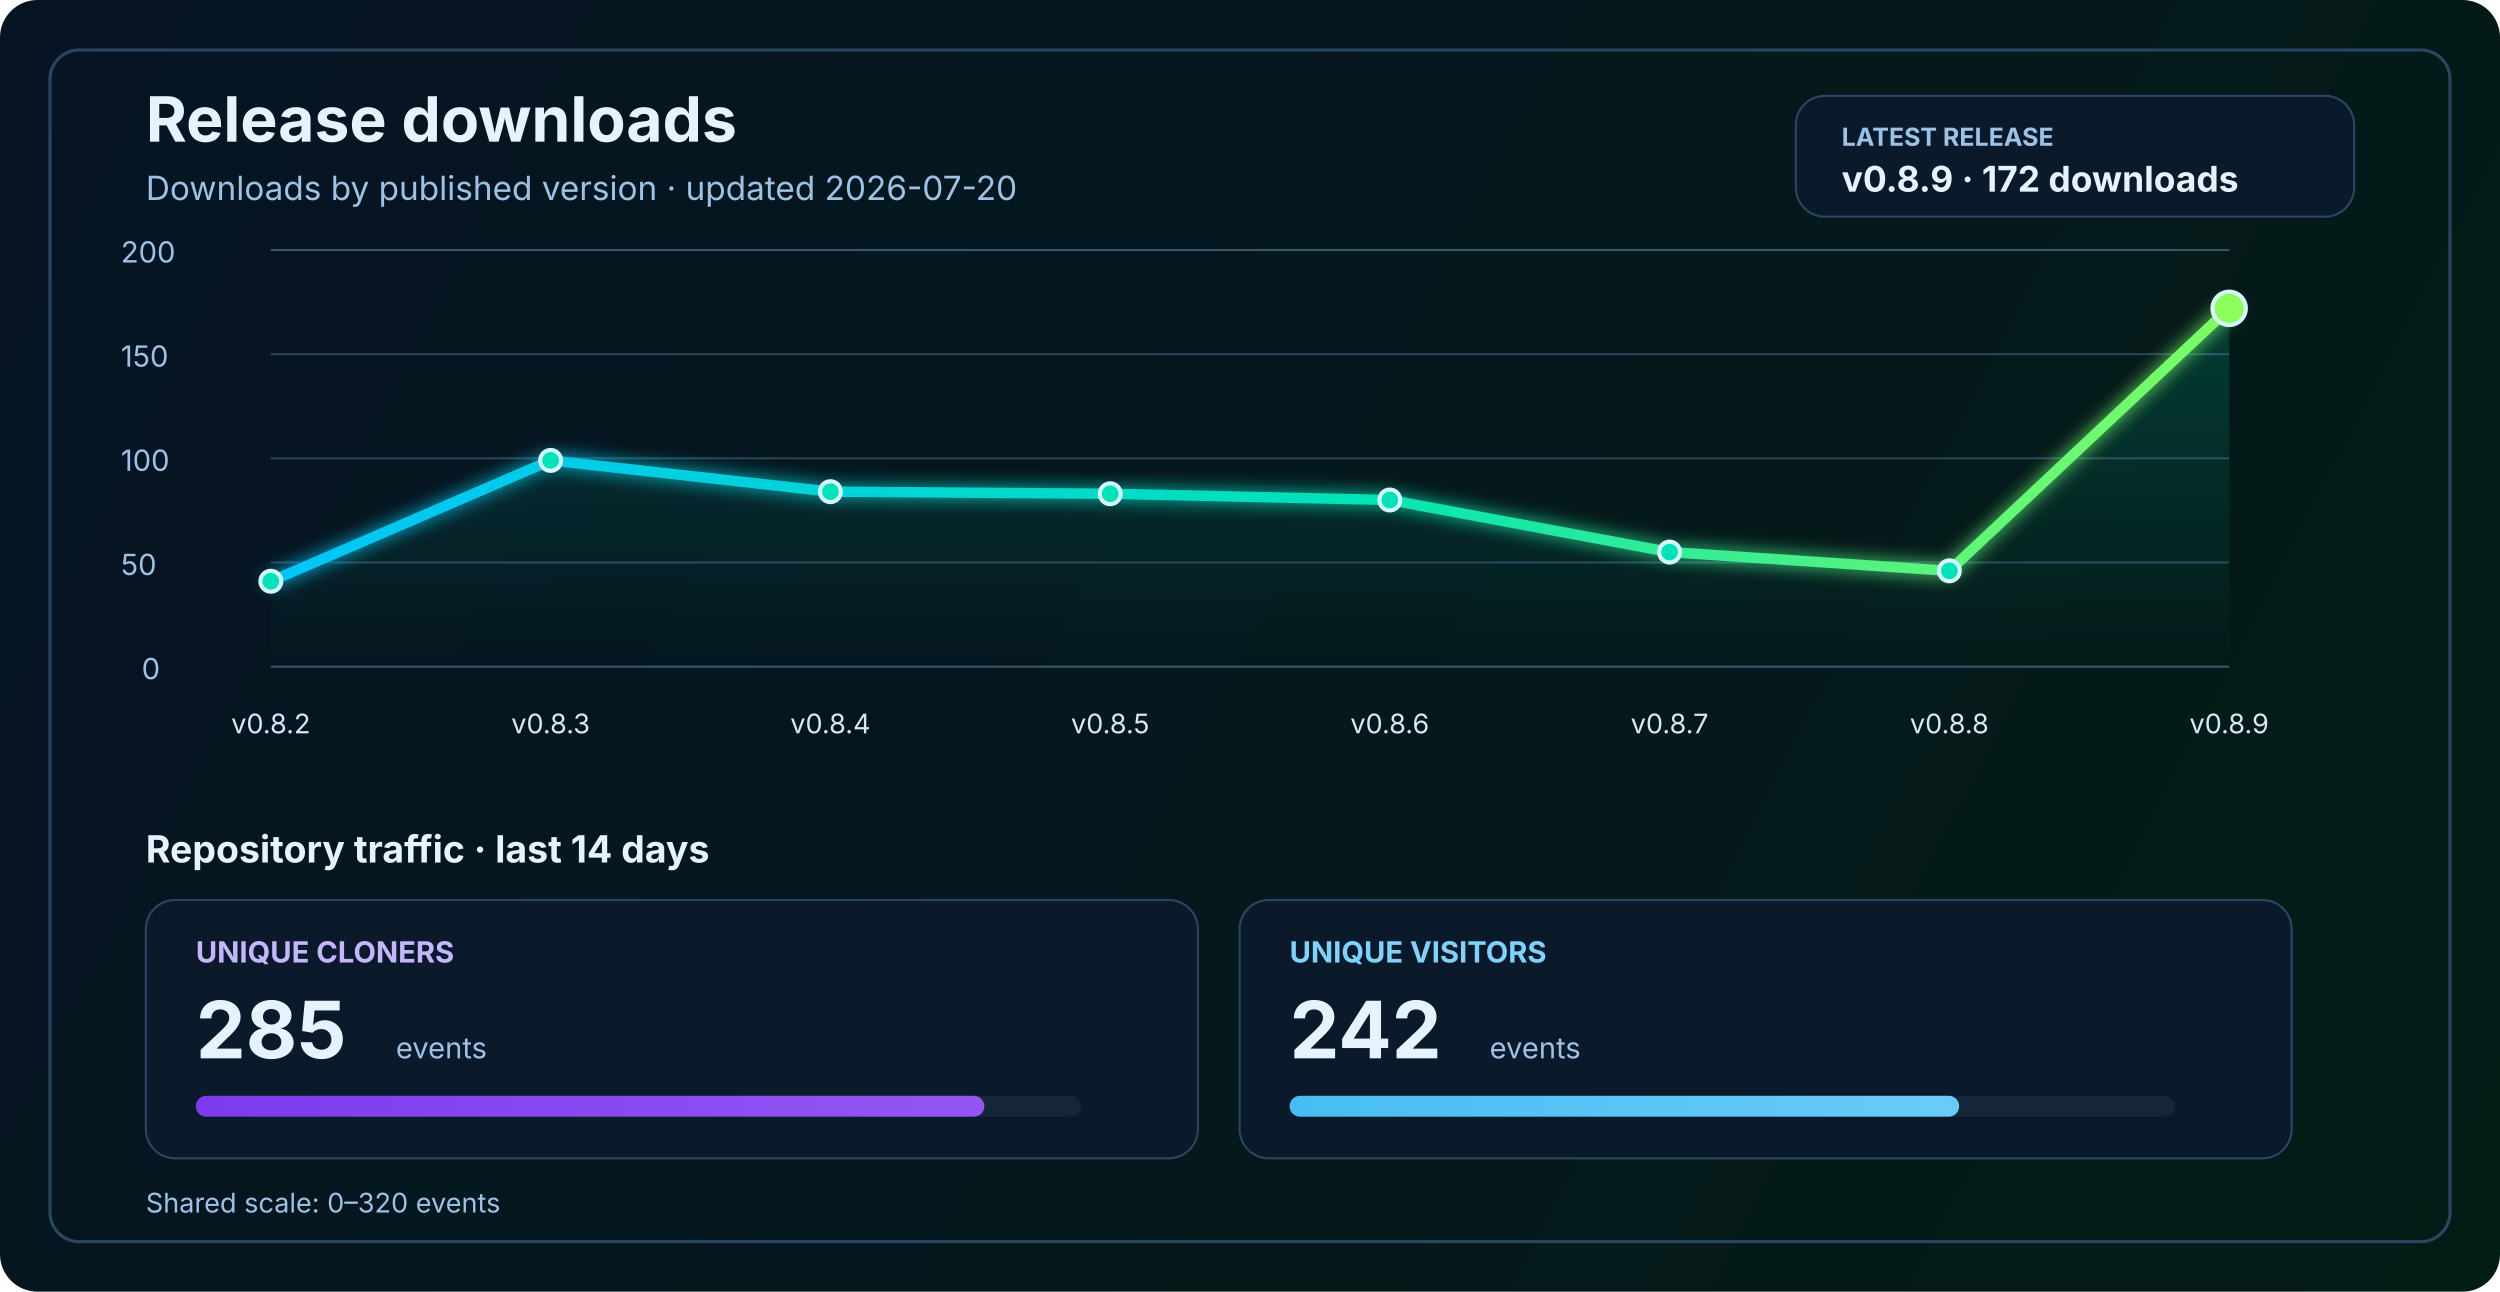
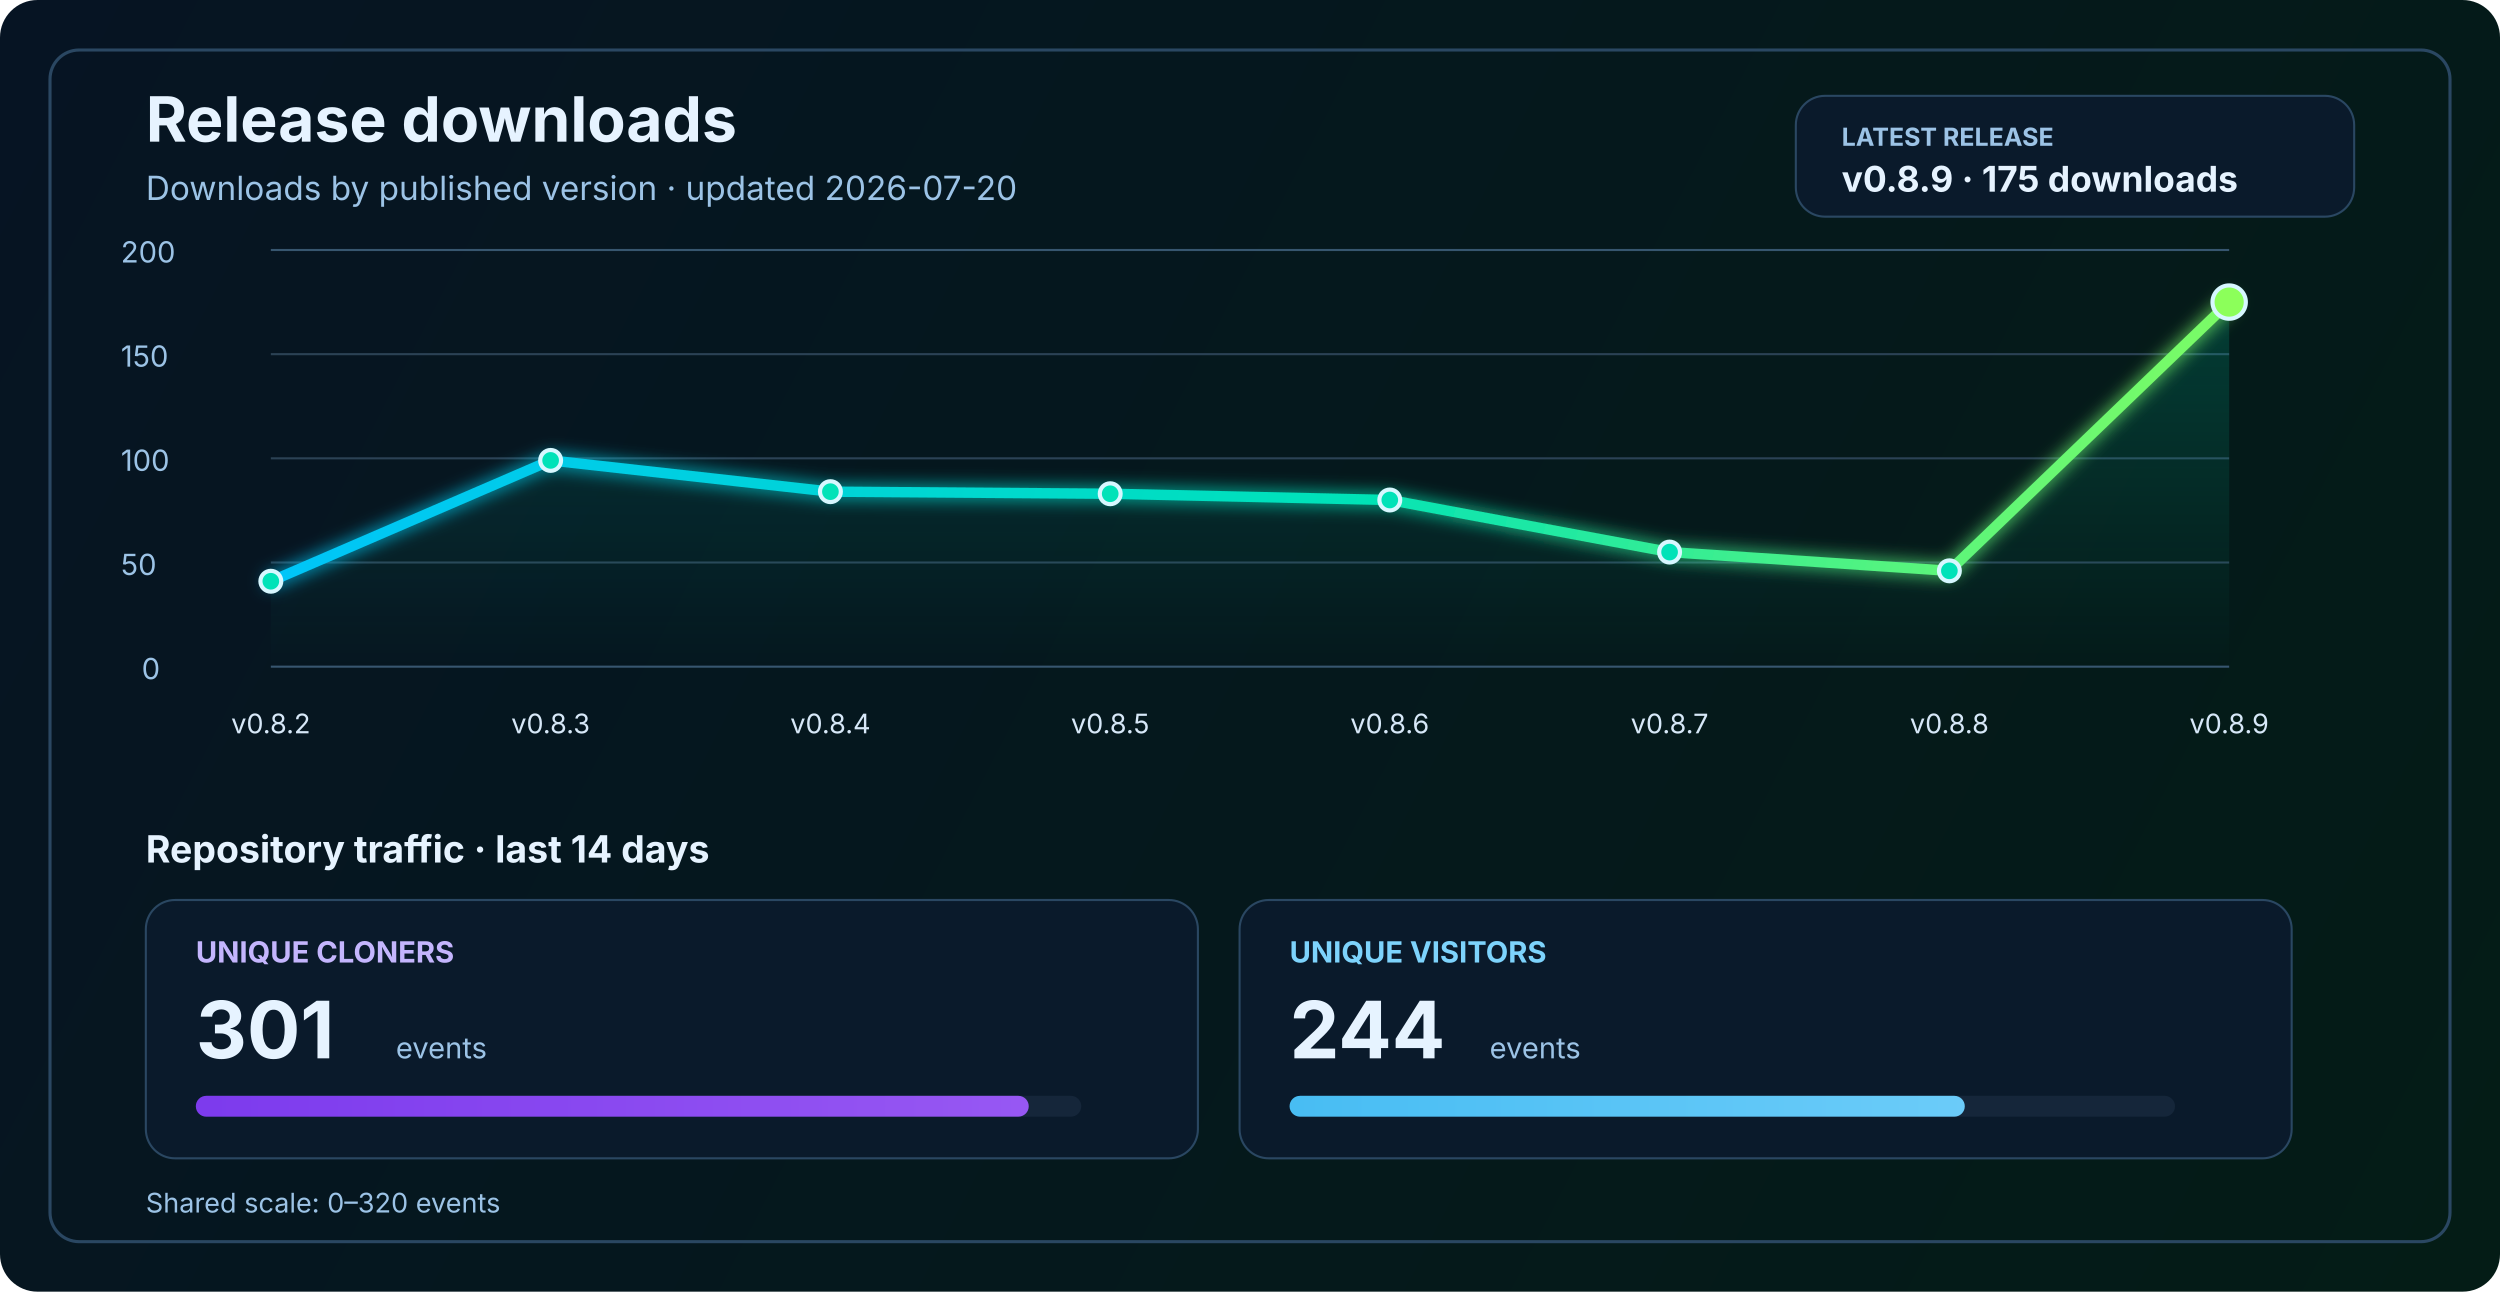
<svg xmlns="http://www.w3.org/2000/svg" width="1200" height="620" viewBox="0 0 1200 620" fill="none" role="img" aria-labelledby="title desc">
  <defs>
    <linearGradient id="bg" x1="0" y1="0" x2="1200" y2="620" gradientUnits="userSpaceOnUse">
      <stop stop-color="#061423" />
      <stop offset="1" stop-color="#041C16" />
    </linearGradient>
    <linearGradient id="line" x1="130" y1="86" x2="1070" y2="340" gradientUnits="userSpaceOnUse">
      <stop stop-color="#00C2FF" />
      <stop offset="0.55" stop-color="#00E2B8" />
      <stop offset="1" stop-color="#8CFF5A" />
    </linearGradient>
    <linearGradient id="area" x1="0" y1="120" x2="0" y2="320" gradientUnits="userSpaceOnUse">
      <stop stop-color="#00E2B8" stop-opacity="0.20" />
      <stop offset="1" stop-color="#00E2B8" stop-opacity="0" />
    </linearGradient>
    <linearGradient id="cloneFill" x1="86" y1="450" x2="1110" y2="450" gradientUnits="userSpaceOnUse">
      <stop stop-color="#7C3AED" />
      <stop offset="1" stop-color="#C084FC" />
    </linearGradient>
    <linearGradient id="viewFill" x1="86" y1="482" x2="1110" y2="482" gradientUnits="userSpaceOnUse">
      <stop stop-color="#0EA5E9" />
      <stop offset="1" stop-color="#7DD3FC" />
    </linearGradient>
    <filter id="glow" x="-50%" y="-50%" width="200%" height="200%">
      <feGaussianBlur stdDeviation="4" result="blur" />
      <feMerge>
        <feMergeNode in="blur" />
        <feMergeNode in="SourceGraphic" />
      </feMerge>
    </filter>
  </defs>
  <rect width="1200" height="620" rx="18" fill="url(#bg)" />
  <rect x="24" y="24" width="1152" height="572" rx="14" stroke="#2A4762" stroke-width="1.5" />
  <text x="70" y="68" fill="#E6F3FF" font-size="30" font-family="SF Pro Display, -apple-system, BlinkMacSystemFont, Segoe UI, sans-serif" font-weight="700">Release downloads</text>
  <text x="70" y="96" fill="#9CC3E6" font-size="16" font-family="SF Pro Text, -apple-system, BlinkMacSystemFont, Segoe UI, sans-serif">Downloads by published version · updated 2026-07-20</text>
  <rect x="862" y="46" width="268" height="58" rx="14" fill="#0A1A2B" stroke="#2A4762" stroke-width="1" />
  <text x="884" y="70" fill="#9CC3E6" font-size="12" font-family="SF Pro Text, -apple-system, BlinkMacSystemFont, Segoe UI, sans-serif" font-weight="700">LATEST RELEASE</text>
-   <text x="884" y="92" fill="#E6F3FF" font-size="17" font-family="SF Pro Text, -apple-system, BlinkMacSystemFont, Segoe UI, sans-serif" font-weight="700">v0.8.9 · 172 downloads</text>
+   <text x="884" y="92" fill="#E6F3FF" font-size="17" font-family="SF Pro Text, -apple-system, BlinkMacSystemFont, Segoe UI, sans-serif" font-weight="700">v0.8.9 · 175 downloads</text>
  <line x1="130" y1="320.0" x2="1070" y2="320.0" stroke="#37566F" stroke-width="1" />
  <line x1="130" y1="270.0" x2="1070" y2="270.0" stroke="#2B4255" stroke-width="1" />
  <line x1="130" y1="220.0" x2="1070" y2="220.0" stroke="#2B4255" stroke-width="1" />
  <line x1="130" y1="170.0" x2="1070" y2="170.0" stroke="#2B4255" stroke-width="1" />
  <line x1="130" y1="120.0" x2="1070" y2="120.0" stroke="#37566F" stroke-width="1" />
  <text x="68" y="326.0" fill="#9CC3E6" font-size="14" font-family="SF Pro Text, -apple-system, BlinkMacSystemFont, Segoe UI, sans-serif">0</text>
  <text x="58" y="276.0" fill="#9CC3E6" font-size="14" font-family="SF Pro Text, -apple-system, BlinkMacSystemFont, Segoe UI, sans-serif">50</text>
  <text x="58" y="226.0" fill="#9CC3E6" font-size="14" font-family="SF Pro Text, -apple-system, BlinkMacSystemFont, Segoe UI, sans-serif">100</text>
  <text x="58" y="176.0" fill="#9CC3E6" font-size="14" font-family="SF Pro Text, -apple-system, BlinkMacSystemFont, Segoe UI, sans-serif">150</text>
  <text x="58" y="126.0" fill="#9CC3E6" font-size="14" font-family="SF Pro Text, -apple-system, BlinkMacSystemFont, Segoe UI, sans-serif">200</text>
-   <path d="M 130.0 279.0 L 264.3 221.0 L 398.6 236.0 L 532.9 237.0 L 667.1 240.0 L 801.4 265.0 L 935.7 274.0 L 1070.0 148.0 L 1070 320 L 130 320 Z" fill="url(#area)" />
-   <polyline points="130.0,279.0 264.3,221.0 398.6,236.0 532.9,237.0 667.1,240.0 801.4,265.0 935.7,274.0 1070.0,148.0" fill="none" stroke="url(#line)" stroke-width="5" stroke-linecap="round" stroke-linejoin="round" filter="url(#glow)" />
+   <path d="M 130.0 279.0 L 264.3 221.0 L 398.6 236.0 L 532.9 237.0 L 667.1 240.0 L 801.4 265.0 L 935.7 274.0 L 1070.0 145.0 L 1070 320 L 130 320 Z" fill="url(#area)" />
+   <polyline points="130.0,279.0 264.3,221.0 398.6,236.0 532.9,237.0 667.1,240.0 801.4,265.0 935.7,274.0 1070.0,145.0" fill="none" stroke="url(#line)" stroke-width="5" stroke-linecap="round" stroke-linejoin="round" filter="url(#glow)" />
  <circle cx="130.0" cy="279.0" r="5" fill="#00E2B8" stroke="#D7F7FF" stroke-width="2" />
  <circle cx="264.3" cy="221.0" r="5" fill="#00E2B8" stroke="#D7F7FF" stroke-width="2" />
  <circle cx="398.6" cy="236.0" r="5" fill="#00E2B8" stroke="#D7F7FF" stroke-width="2" />
  <circle cx="532.9" cy="237.0" r="5" fill="#00E2B8" stroke="#D7F7FF" stroke-width="2" />
  <circle cx="667.1" cy="240.0" r="5" fill="#00E2B8" stroke="#D7F7FF" stroke-width="2" />
  <circle cx="801.4" cy="265.0" r="5" fill="#00E2B8" stroke="#D7F7FF" stroke-width="2" />
  <circle cx="935.7" cy="274.0" r="5" fill="#00E2B8" stroke="#D7F7FF" stroke-width="2" />
-   <circle cx="1070.0" cy="148.0" r="8" fill="#8CFF5A" stroke="#D7F7FF" stroke-width="2" />
+   <circle cx="1070.0" cy="145.0" r="8" fill="#8CFF5A" stroke="#D7F7FF" stroke-width="2" />
  <text x="130.0" y="352" text-anchor="middle" fill="#D7E8F8" font-size="13" font-family="SF Pro Text, -apple-system, BlinkMacSystemFont, Segoe UI, sans-serif">v0.8.2</text>
  <text x="264.3" y="352" text-anchor="middle" fill="#D7E8F8" font-size="13" font-family="SF Pro Text, -apple-system, BlinkMacSystemFont, Segoe UI, sans-serif">v0.8.3</text>
  <text x="398.6" y="352" text-anchor="middle" fill="#D7E8F8" font-size="13" font-family="SF Pro Text, -apple-system, BlinkMacSystemFont, Segoe UI, sans-serif">v0.8.4</text>
  <text x="532.9" y="352" text-anchor="middle" fill="#D7E8F8" font-size="13" font-family="SF Pro Text, -apple-system, BlinkMacSystemFont, Segoe UI, sans-serif">v0.8.5</text>
  <text x="667.1" y="352" text-anchor="middle" fill="#D7E8F8" font-size="13" font-family="SF Pro Text, -apple-system, BlinkMacSystemFont, Segoe UI, sans-serif">v0.8.6</text>
  <text x="801.4" y="352" text-anchor="middle" fill="#D7E8F8" font-size="13" font-family="SF Pro Text, -apple-system, BlinkMacSystemFont, Segoe UI, sans-serif">v0.8.7</text>
  <text x="935.7" y="352" text-anchor="middle" fill="#D7E8F8" font-size="13" font-family="SF Pro Text, -apple-system, BlinkMacSystemFont, Segoe UI, sans-serif">v0.8.8</text>
  <text x="1070.0" y="352" text-anchor="middle" fill="#D7E8F8" font-size="13" font-family="SF Pro Text, -apple-system, BlinkMacSystemFont, Segoe UI, sans-serif">v0.8.9</text>
  <text x="70" y="414" fill="#E6F3FF" font-size="18" font-family="SF Pro Text, -apple-system, BlinkMacSystemFont, Segoe UI, sans-serif" font-weight="700">Repository traffic · last 14 days</text>
  <rect x="70" y="432" width="505" height="124" rx="14" fill="#0A1A2B" stroke="#2A4762" stroke-width="1" />
  <text x="94" y="462" fill="#C4B5FD" font-size="14" font-family="SF Pro Text, -apple-system, BlinkMacSystemFont, Segoe UI, sans-serif" font-weight="700">UNIQUE CLONERS</text>
-   <text x="94" y="508" fill="#E6F3FF" font-size="38" font-family="SF Pro Display, -apple-system, BlinkMacSystemFont, Segoe UI, sans-serif" font-weight="700">285</text>
+   <text x="94" y="508" fill="#E6F3FF" font-size="38" font-family="SF Pro Display, -apple-system, BlinkMacSystemFont, Segoe UI, sans-serif" font-weight="700">301</text>
  <text x="190" y="508" fill="#9CC3E6" font-size="14" font-family="SF Pro Text, -apple-system, BlinkMacSystemFont, Segoe UI, sans-serif">events</text>
  <rect x="94" y="526" width="425" height="10" rx="5" fill="#15263A" />
-   <rect x="94" y="526" width="378.5" height="10" rx="5" fill="url(#cloneFill)" />
+   <rect x="94" y="526" width="399.8" height="10" rx="5" fill="url(#cloneFill)" />
  <rect x="595" y="432" width="505" height="124" rx="14" fill="#0A1A2B" stroke="#2A4762" stroke-width="1" />
  <text x="619" y="462" fill="#7DD3FC" font-size="14" font-family="SF Pro Text, -apple-system, BlinkMacSystemFont, Segoe UI, sans-serif" font-weight="700">UNIQUE VISITORS</text>
-   <text x="619" y="508" fill="#E6F3FF" font-size="38" font-family="SF Pro Display, -apple-system, BlinkMacSystemFont, Segoe UI, sans-serif" font-weight="700">242</text>
+   <text x="619" y="508" fill="#E6F3FF" font-size="38" font-family="SF Pro Display, -apple-system, BlinkMacSystemFont, Segoe UI, sans-serif" font-weight="700">244</text>
  <text x="715" y="508" fill="#9CC3E6" font-size="14" font-family="SF Pro Text, -apple-system, BlinkMacSystemFont, Segoe UI, sans-serif">events</text>
  <rect x="619" y="526" width="425" height="10" rx="5" fill="#15263A" />
-   <rect x="619" y="526" width="321.4" height="10" rx="5" fill="url(#viewFill)" />
+   <rect x="619" y="526" width="324.1" height="10" rx="5" fill="url(#viewFill)" />
  <text x="70" y="582" fill="#9CC3E6" font-size="13" font-family="SF Pro Text, -apple-system, BlinkMacSystemFont, Segoe UI, sans-serif">Shared scale: 0–320 events</text>
</svg>
